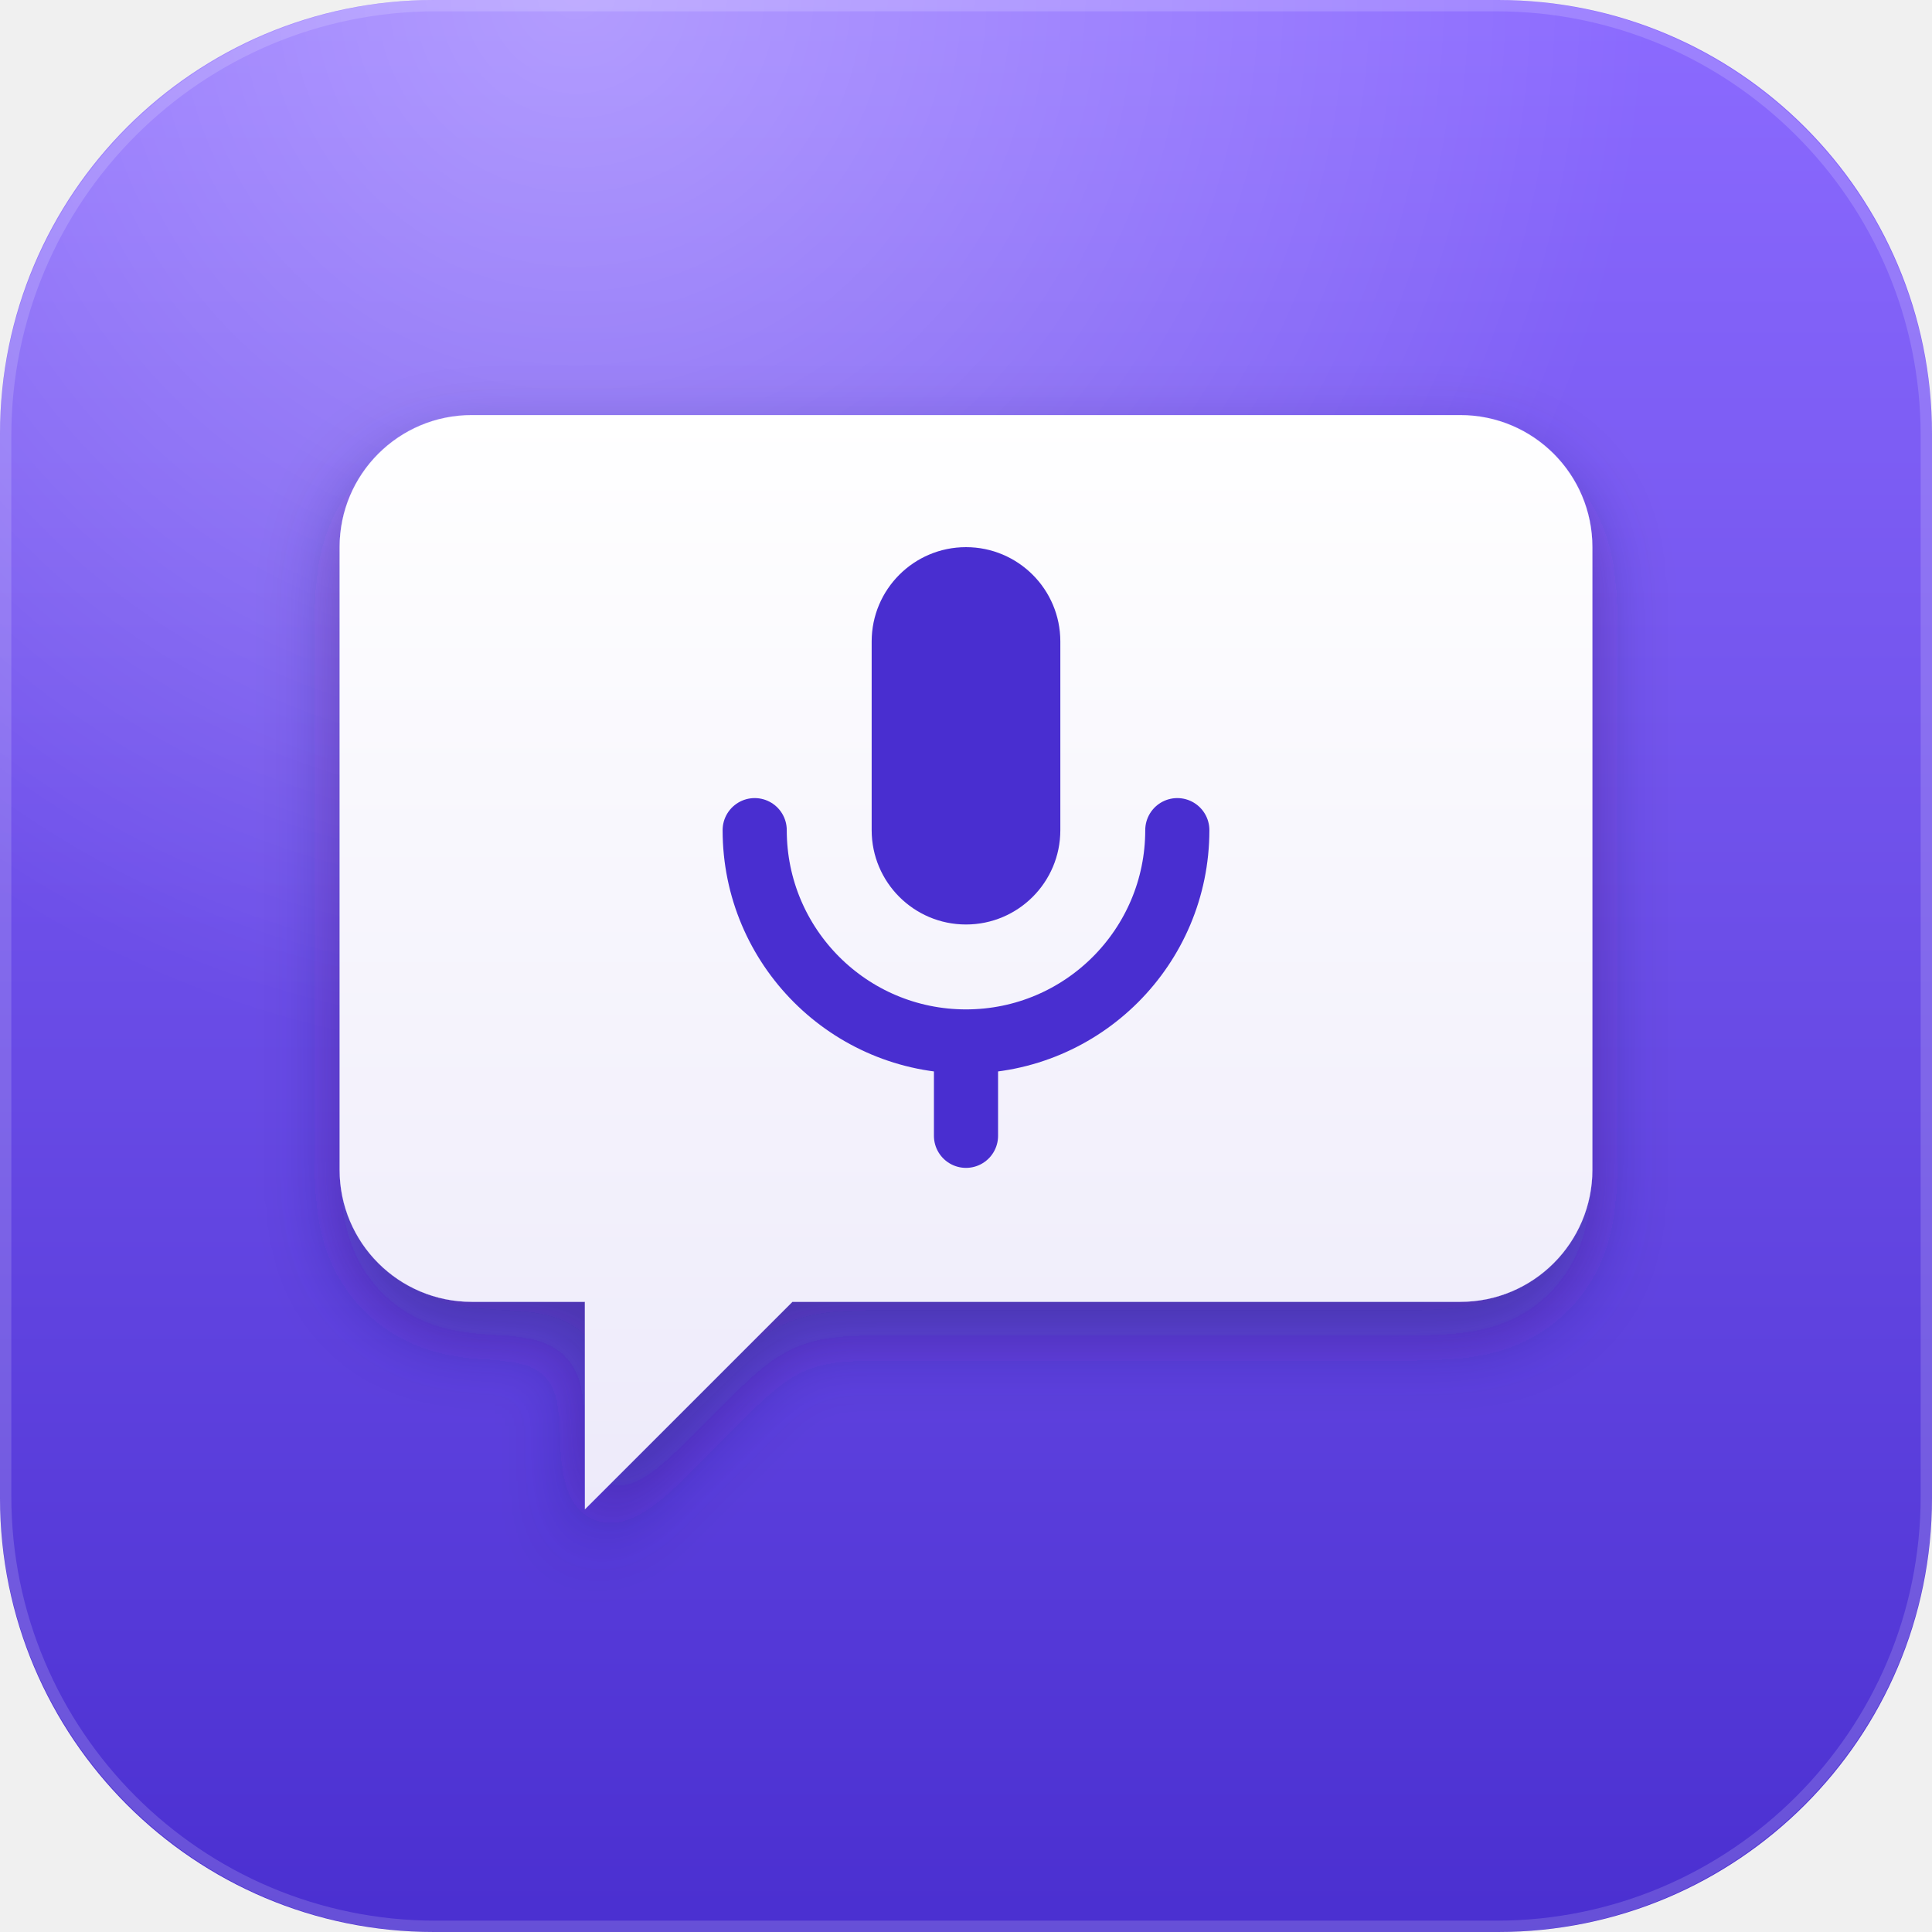
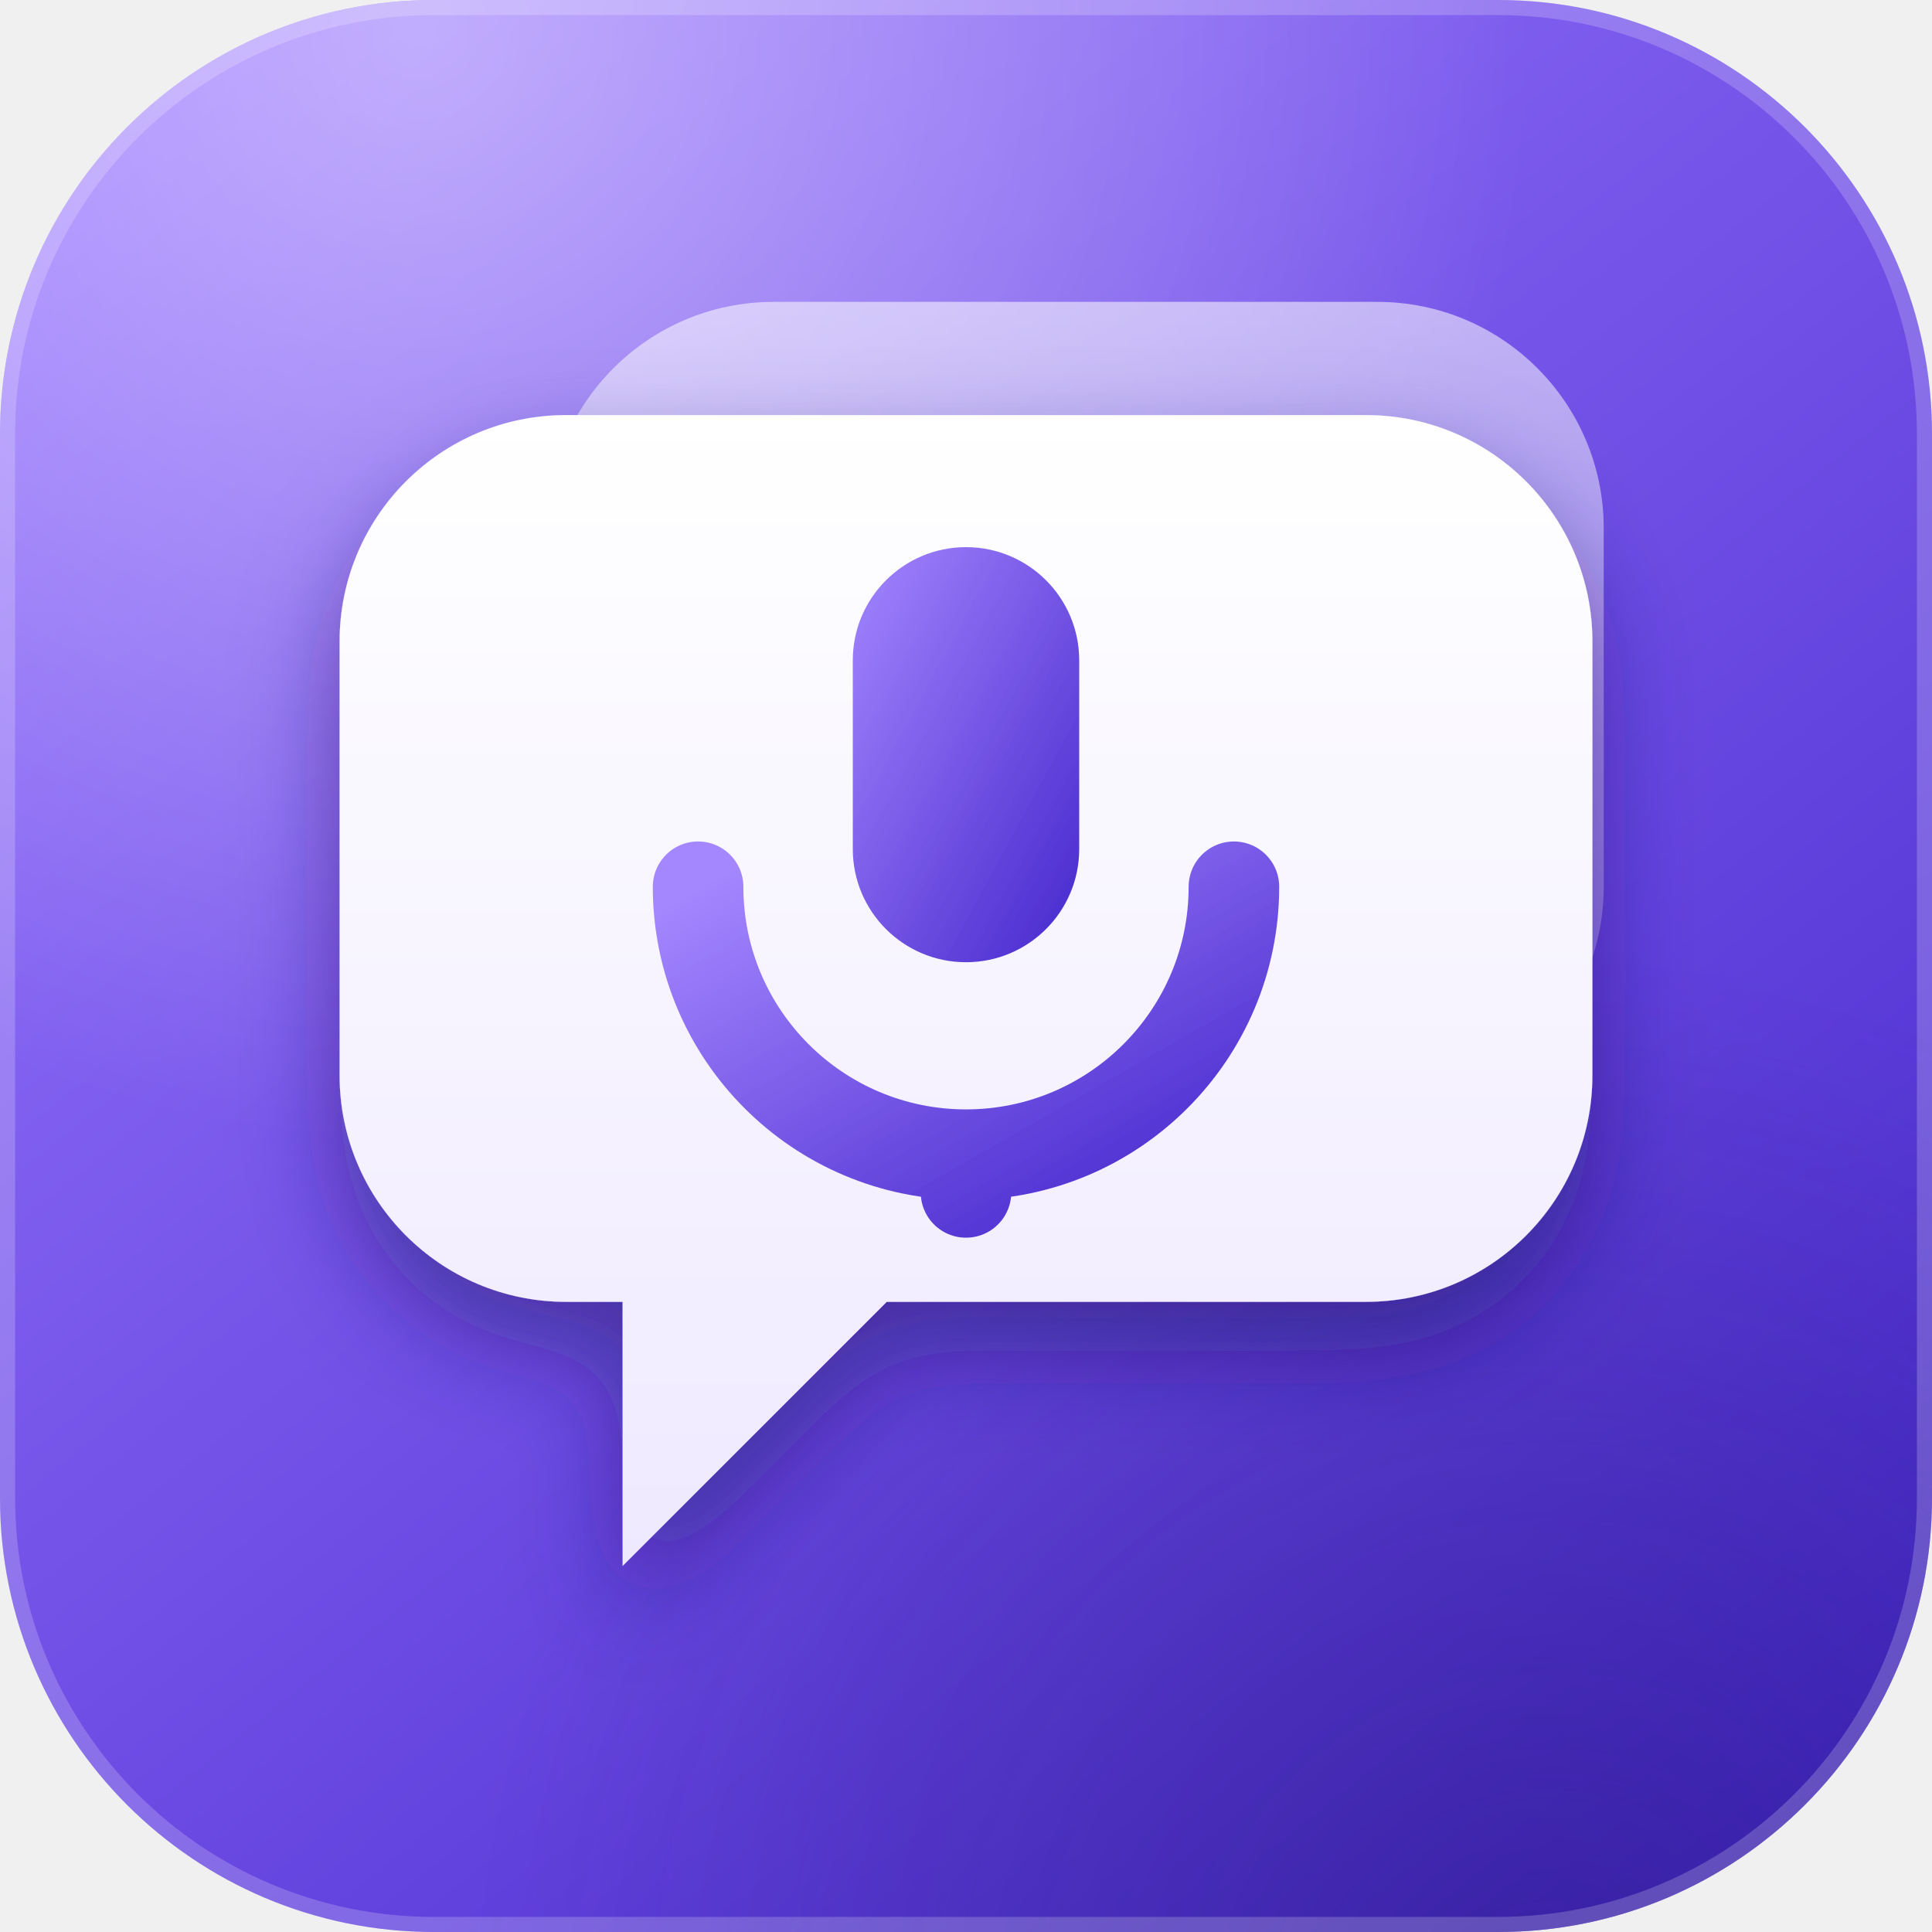
<svg xmlns="http://www.w3.org/2000/svg" viewBox="0 0 1024 1024">
  <defs>
-     <linearGradient id="a13-bg" x1="0" y1="0" x2="0" y2="1">
-       <stop offset="0" stop-color="#8C6BFF" />
-       <stop offset="1" stop-color="#4A2FD0" />
+     <linearGradient id="v13bg" x1=".1" y1="0" x2=".9" y2="1">
+       <stop offset="0" stop-color="#9A78FF" />
+       <stop offset="1" stop-color="#4527CC" />
    </linearGradient>
-     <radialGradient id="a13-hl" cx=".3" cy="0" r="1">
-       <stop offset="0" stop-color="#fff" stop-opacity=".34" />
-       <stop offset=".55" stop-color="#fff" stop-opacity="0" />
+     <radialGradient id="v13hl" cx=".22" cy=".02" r=".95">
+       <stop offset="0" stop-color="#fff" stop-opacity=".42" />
+       <stop offset=".6" stop-color="#fff" stop-opacity="0" />
    </radialGradient>
-     <linearGradient id="a13-fg" x1="0" y1="0" x2="0" y2="1">
+     <radialGradient id="v13lo" cx=".8" cy="1.05" r=".8">
+       <stop offset="0" stop-color="#221466" stop-opacity=".42" />
+       <stop offset=".7" stop-color="#221466" stop-opacity="0" />
+     </radialGradient>
+     <linearGradient id="v13fg" x1="0" y1="0" x2="0" y2="1">
      <stop offset="0" stop-color="#FFFFFF" />
-       <stop offset="1" stop-color="#EDEAFA" />
+       <stop offset="1" stop-color="#EFE9FF" />
    </linearGradient>
-     <filter id="a13-sh" x="-20%" y="-20%" width="140%" height="150%">
-       <feDropShadow dx="0" dy="18" stdDeviation="20" flood-color="#21155E" flood-opacity=".38" />
+     <linearGradient id="v13ac" x1="0" y1="0" x2="1" y2="1">
+       <stop offset="0" stop-color="#A486FF" />
+       <stop offset="1" stop-color="#4527CC" />
+     </linearGradient>
+     <linearGradient id="v13gl" x1="0" y1="0" x2="0" y2="1">
+       <stop offset="0" stop-color="#FFFFFF" stop-opacity=".55" />
+       <stop offset="1" stop-color="#FFFFFF" stop-opacity=".22" />
+     </linearGradient>
+     <filter id="v13sh" x="-30%" y="-30%" width="160%" height="170%">
+       <feDropShadow dx="0" dy="26" stdDeviation="26" flood-color="#221466" flood-opacity=".5" />
+     </filter>
+     <filter id="v13s2" x="-30%" y="-30%" width="160%" height="170%">
+       <feDropShadow dx="0" dy="10" stdDeviation="12" flood-color="#221466" flood-opacity=".3" />
    </filter>
  </defs>
-   <rect width="1024" height="1024" rx="230" fill="url(#a13-bg)" />
-   <rect width="1024" height="1024" rx="230" fill="url(#a13-hl)" />
-   <g filter="url(#a13-sh)">
-     <path d="M250 220h524a70 70 0 0 1 70 70v330a70 70 0 0 1-70 70h-354l-110 110v-110h-60a70 70 0 0 1-70-70v-330a70 70 0 0 1 70-70z" fill="url(#a13-fg)" />
-     <rect x="462" y="290" width="100" height="200" rx="50" fill="#4A2FD0" />
-     <path d="M400 440a112 112 0 0 0 224 0M512 552v50" fill="none" stroke="#4A2FD0" stroke-width="34" stroke-linecap="round" />
+   <rect width="1024" height="1024" rx="230" fill="url(#v13bg)" />
+   <rect width="1024" height="1024" rx="230" fill="url(#v13lo)" />
+   <rect width="1024" height="1024" rx="230" fill="url(#v13hl)" />
+   <g transform="translate(60 -50)">
+     <rect x="230" y="210" width="560" height="430" rx="120" fill="url(#v13gl)" />
  </g>
-   <rect x="3" y="3" width="1018" height="1018" rx="228" fill="none" stroke="#fff" stroke-opacity=".16" stroke-width="6" />
+   <g filter="url(#v13sh)">
+     <path d="M300 220h424a120 120 0 0 1 120 120v230a120 120 0 0 1-120 120H470L330 830V690h-30a120 120 0 0 1-120-120V340a120 120 0 0 1 120-120z" fill="url(#v13fg)" />
+     <rect x="452" y="290" width="120" height="220" rx="60" fill="url(#v13ac)" />
+     <path d="M370 470a142 142 0 0 0 284 0M512 612v20" fill="none" stroke="url(#v13ac)" stroke-width="48" stroke-linecap="round" stroke-linejoin="round" />
+   </g>
+   <rect x="4" y="4" width="1016" height="1016" rx="226" fill="none" stroke="#fff" stroke-opacity=".2" stroke-width="8" />
</svg>
